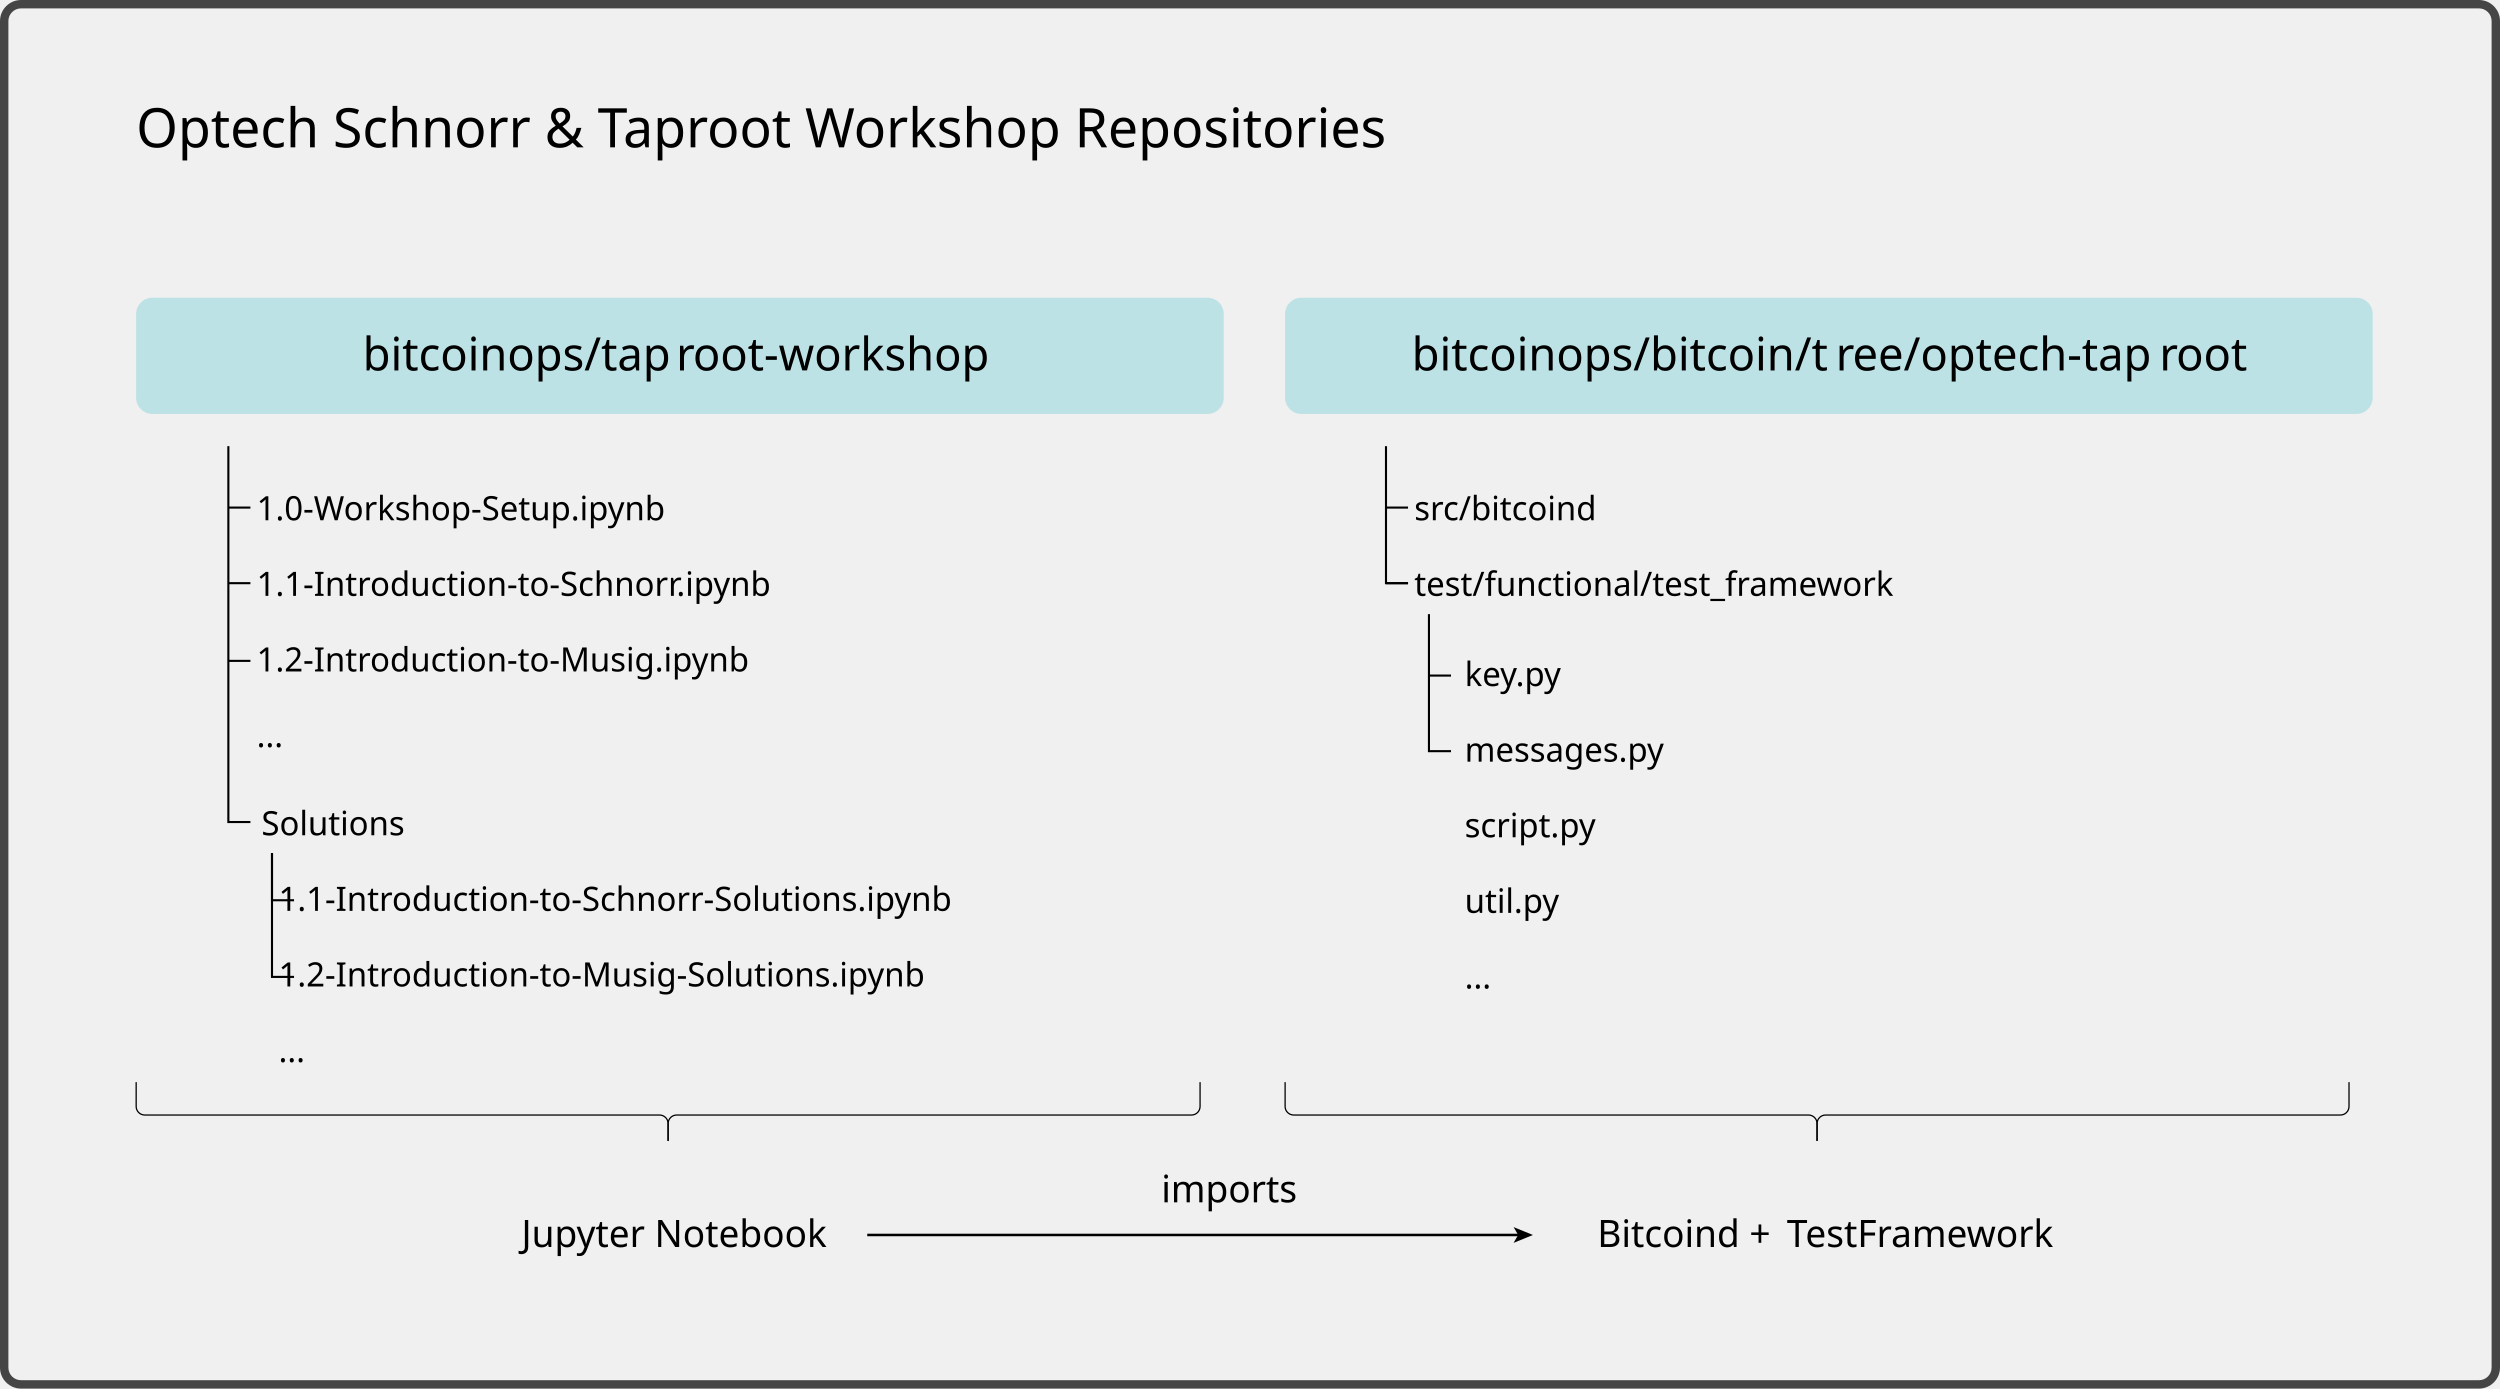
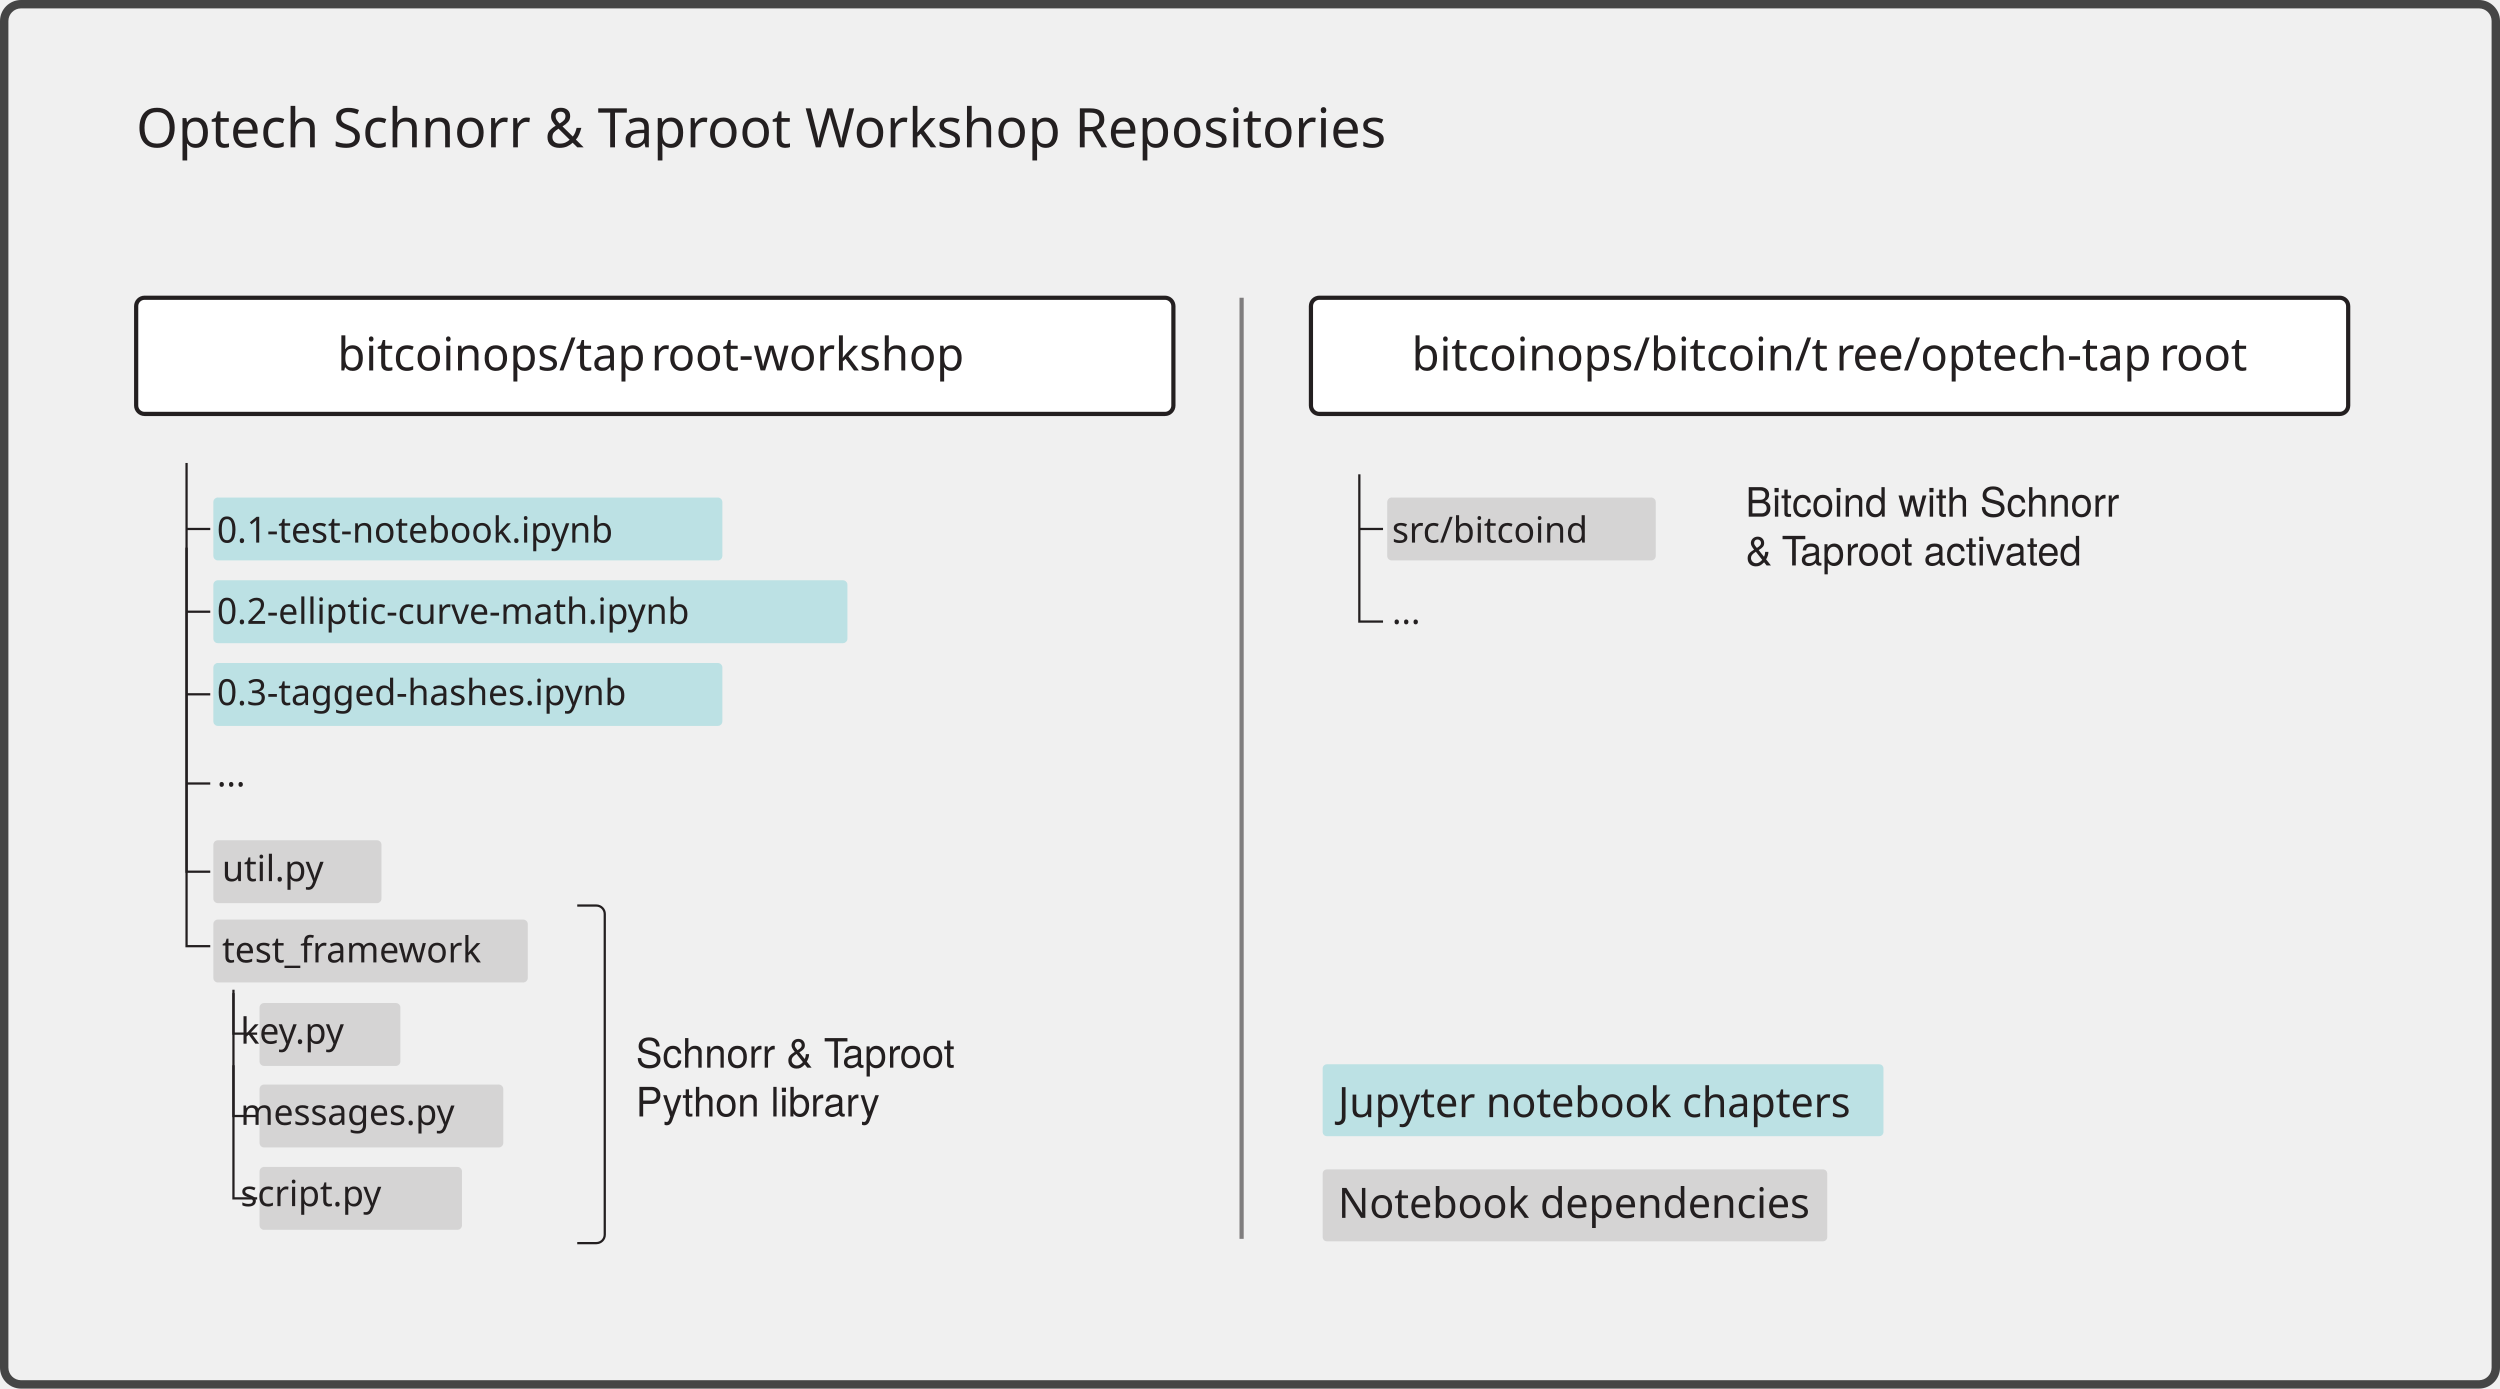
- <svg xmlns="http://www.w3.org/2000/svg" version="1.1" id="TapTree-2.1" x="0px" y="0px" width="595.28px" height="330.643px" viewBox="0 0 595.28 330.643" enable-background="new 0 0 595.28 330.643" xml:space="preserve">
+ <svg xmlns="http://www.w3.org/2000/svg" version="1.1" id="TapTree-2.1" x="0px" y="0px" width="595.279px" height="330.643px" viewBox="0 0 595.279 330.643" enable-background="new 0 0 595.279 330.643" xml:space="preserve">
  <g>
-     <path fill="#454545" d="M590.28,2c1.654,0,3,1.346,3,3v320.643c0,1.654-1.346,3-3,3H5c-1.654,0-3-1.346-3-3V5c0-1.654,1.346-3,3-3   H590.28 M590.28,0H5C2.25,0,0,2.25,0,5v320.643c0,2.75,2.25,5,5,5h585.28c2.75,0,5-2.25,5-5V5C595.28,2.25,593.03,0,590.28,0   L590.28,0z" />
+     <path fill="#454545" d="M590.28,2c1.654,0,3,1.346,3,3v320.643c0,1.654-1.346,3-3,3H5c-1.652,0-3-1.346-3-3V5c0-1.654,1.348-3,3-3   H590.28 M590.28,0H5C2.25,0,0,2.25,0,5v320.643c0,2.75,2.25,5,5,5h585.28c2.75,0,5-2.25,5-5V5C595.28,2.25,593.03,0,590.28,0   L590.28,0z" />
  </g>
  <g opacity="0.65">
-     <path fill="#A1DADE" d="M291.38,94.73c0,2.107-1.724,3.832-3.832,3.832H36.254c-2.107,0-3.832-1.724-3.832-3.832V74.728   c0-2.107,1.724-3.832,3.832-3.832h251.294c2.107,0,3.832,1.724,3.832,3.832V94.73z" />
-   </g>
-   <g opacity="0.65">
-     <path fill="#A1DADE" d="M564.958,94.73c0,2.107-1.725,3.832-3.832,3.832H309.831c-2.106,0-3.831-1.724-3.831-3.832V74.728   c0-2.107,1.725-3.832,3.831-3.832h251.295c2.107,0,3.832,1.724,3.832,3.832V94.73z" />
+     <path fill="#C6C5C5" d="M435.087,294.581c0,0.544-0.444,0.988-0.988,0.988H315.932c-0.544,0-0.988-0.444-0.988-0.988v-15.139   c0-0.544,0.444-0.988,0.988-0.988h118.166c0.544,0,0.988,0.444,0.988,0.988V294.581z" />
  </g>
  <g>
-     <rect x="27.901" y="80.356" fill="none" width="267.999" height="17.206" />
-     <text transform="matrix(0.9799 0 0 1 86.3638 88.2104)">
-       <tspan x="0" y="0" font-family="'HelveticaNeue-Bold'" font-size="11">bitcoinops/tap</tspan>
-       <tspan x="76.163" y="0" font-family="'HelveticaNeue-Bold'" font-size="11">r</tspan>
-       <tspan x="80.244" y="0" font-family="'HelveticaNeue-Bold'" font-size="11">oot-workshop</tspan>
+     <path fill="#FFFFFF" d="M279.4,96.562c0,1.1-0.9,2-2,2H34.422c-1.1,0-2-0.9-2-2V72.896c0-1.1,0.9-2,2-2H277.4c1.1,0,2,0.9,2,2   V96.562z" />
+     <path fill="none" stroke="#231F20" stroke-miterlimit="10" d="M279.4,96.562c0,1.1-0.9,2-2,2H34.422c-1.1,0-2-0.9-2-2V72.896   c0-1.1,0.9-2,2-2H277.4c1.1,0,2,0.9,2,2V96.562z" />
+   </g>
+   <g>
+     <path fill="#FFFFFF" d="M559.129,96.562c0,1.1-0.9,2-2,2H314.15c-1.1,0-2-0.9-2-2V72.896c0-1.1,0.9-2,2-2h242.979c1.1,0,2,0.9,2,2   V96.562z" />
+     <path fill="none" stroke="#231F20" stroke-miterlimit="10" d="M559.129,96.562c0,1.1-0.9,2-2,2H314.15c-1.1,0-2-0.9-2-2V72.896   c0-1.1,0.9-2,2-2h242.979c1.1,0,2,0.9,2,2V96.562z" />
+   </g>
+   <g>
+     <rect x="21.901" y="80.357" fill="none" width="267.999" height="17.206" />
+     <text transform="matrix(0.9799 0 0 1 80.3635 88.2107)">
+       <tspan x="0" y="0" fill="#231F20" font-family="'HelveticaNeue-Bold'" font-size="11">bitcoinops/tap</tspan>
+       <tspan x="76.163" y="0" fill="#231F20" font-family="'HelveticaNeue-Bold'" font-size="11">r</tspan>
+       <tspan x="80.244" y="0" fill="#231F20" font-family="'HelveticaNeue-Bold'" font-size="11">oot-workshop</tspan>
    </text>
  </g>
  <g>
-     <rect x="27.901" y="290.5" fill="none" width="267.999" height="17.206" />
-     <text transform="matrix(0.9799 0 0 1 124.1689 296.9258)" font-family="'HelveticaNeue-Bold'" font-size="9">Jupyter Notebook</text>
-   </g>
-   <g>
-     <rect x="157.38" y="279.856" fill="none" width="267.999" height="17.206" />
-     <text transform="matrix(0.9799 0 0 1 276.5205 286.2822)" font-family="'HelveticaNeue-Italic'" font-size="9">imports</text>
-   </g>
-   <g>
-     <rect x="301.479" y="290.5" fill="none" width="267.999" height="17.206" />
-     <text transform="matrix(0.9799 0 0 1 380.3438 296.9258)">
-       <tspan x="0" y="0" font-family="'HelveticaNeue-Bold'" font-size="9">Bitcoind + </tspan>
-       <tspan x="46.051" y="0" font-family="'HelveticaNeue-Bold'" font-size="9">T</tspan>
-       <tspan x="50.551" y="0" font-family="'HelveticaNeue-Bold'" font-size="9">estFramework</tspan>
+     <rect x="301.64" y="80.357" fill="none" width="267.998" height="17.206" />
+     <text transform="matrix(0.9799 0 0 1 336.1472 88.2107)">
+       <tspan x="0" y="0" fill="#231F20" font-family="'HelveticaNeue-Bold'" font-size="11">bitcoinops/bitcoin/t</tspan>
+       <tspan x="103.035" y="0" fill="#231F20" font-family="'HelveticaNeue-Bold'" font-size="11">r</tspan>
+       <tspan x="107.116" y="0" fill="#231F20" font-family="'HelveticaNeue-Bold'" font-size="11">ee/optech-tap</tspan>
+       <tspan x="181.67" y="0" fill="#231F20" font-family="'HelveticaNeue-Bold'" font-size="11">r</tspan>
+       <tspan x="185.752" y="0" fill="#231F20" font-family="'HelveticaNeue-Bold'" font-size="11">oot</tspan>
    </text>
  </g>
  <g>
-     <rect x="61.109" y="117.881" fill="none" width="231.224" height="86.41" />
-     <text transform="matrix(0.9799 0 0 1 61.1094 123.8809)">
-       <tspan x="0" y="0" font-family="'RobotoMono-Regular'" font-size="8">1.0-Workshop-Setup.ipynb</tspan>
-       <tspan x="0" y="18" font-family="'RobotoMono-Regular'" font-size="8">1.1-Introduction-to-Schnorr.ipynb</tspan>
-       <tspan x="0" y="36" font-family="'RobotoMono-Regular'" font-size="8">1.2-Introduction-to-Musig.ipynb</tspan>
-       <tspan x="0" y="54" font-family="'RobotoMono-Regular'" font-size="8">...</tspan>
+     <rect x="32.422" y="25.334" fill="none" width="416.578" height="25.333" />
+     <text transform="matrix(0.9799 0 0 1 32.4221 35.0837)" fill="#231F20" font-family="'RobotoMono-Bold'" font-size="13">Optech Schnorr &amp; Taproot Workshop Repositories</text>
+   </g>
+   <g opacity="0.65">
+     <path fill="#A0D9DD" d="M172,132.366c0,0.593-0.485,1.079-1.079,1.079H51.881c-0.593,0-1.079-0.485-1.079-1.079v-12.823   c0-0.593,0.485-1.079,1.079-1.079h119.041c0.593,0,1.079,0.485,1.079,1.079V132.366z" />
+   </g>
+   <g opacity="0.65">
+     <path fill="#A0D9DD" d="M201.78,152.068c0,0.593-0.485,1.079-1.079,1.079H51.881c-0.593,0-1.079-0.485-1.079-1.079v-12.823   c0-0.593,0.485-1.079,1.079-1.079h148.821c0.593,0,1.079,0.485,1.079,1.079V152.068z" />
+   </g>
+   <g opacity="0.65">
+     <path fill="#A0D9DD" d="M172,171.769c0,0.594-0.485,1.079-1.079,1.079H51.881c-0.593,0-1.079-0.485-1.079-1.079v-12.823   c0-0.593,0.485-1.079,1.079-1.079h119.041c0.593,0,1.079,0.485,1.079,1.079V171.769z" />
+   </g>
+   <g opacity="0.65">
+     <path fill="#C6C5C5" d="M90.834,213.974c0,0.593-0.485,1.078-1.079,1.078H51.881c-0.593,0-1.079-0.485-1.079-1.078V201.15   c0-0.593,0.485-1.078,1.079-1.078h37.875c0.593,0,1.079,0.485,1.079,1.078V213.974z" />
+   </g>
+   <g opacity="0.65">
+     <path fill="#C6C5C5" d="M125.667,232.86c0,0.593-0.485,1.079-1.079,1.079H51.881c-0.593,0-1.079-0.486-1.079-1.079v-12.823   c0-0.594,0.485-1.078,1.079-1.078h72.708c0.593,0,1.079,0.484,1.079,1.078V232.86z" />
+   </g>
+   <g opacity="0.65">
+     <path fill="#C6C5C5" d="M394.25,132.366c0,0.593-0.485,1.079-1.079,1.079h-61.775c-0.594,0-1.079-0.485-1.079-1.079v-12.823   c0-0.593,0.485-1.079,1.079-1.079h61.775c0.594,0,1.079,0.485,1.079,1.079V132.366z" />
+   </g>
+   <g opacity="0.65">
+     <path fill="#C6C5C5" d="M95.334,252.733c0,0.593-0.485,1.079-1.079,1.079H62.881c-0.593,0-1.079-0.486-1.079-1.079v-12.823   c0-0.594,0.485-1.078,1.079-1.078h31.375c0.593,0,1.079,0.484,1.079,1.078V252.733z" />
+   </g>
+   <g opacity="0.65">
+     <path fill="#C6C5C5" d="M119.834,272.145c0,0.593-0.485,1.079-1.079,1.079H62.881c-0.593,0-1.079-0.486-1.079-1.079v-12.823   c0-0.594,0.485-1.078,1.079-1.078h55.875c0.593,0,1.079,0.484,1.079,1.078V272.145z" />
+   </g>
+   <g opacity="0.65">
+     <path fill="#C6C5C5" d="M110.001,291.759c0,0.594-0.485,1.078-1.079,1.078H62.881c-0.593,0-1.079-0.484-1.079-1.078v-12.823   c0-0.593,0.485-1.079,1.079-1.079h46.042c0.593,0,1.079,0.486,1.079,1.079V291.759z" />
+   </g>
+   <g>
+     <rect x="415.643" y="116.126" fill="none" width="201.517" height="47.662" />
+     <text transform="matrix(0.9799 0 0 1 415.6433 123.0315)">
+       <tspan x="0" y="0" fill="#231F20" font-family="'HelveticaNeue'" font-size="9.673">Bitcoind with Schnorr </tspan>
+       <tspan x="0" y="11.607" fill="#231F20" font-family="'HelveticaNeue'" font-size="9.673">&amp; </tspan>
+       <tspan x="8.783" y="11.607" fill="#231F20" font-family="'HelveticaNeue'" font-size="9.673" letter-spacing="-1.021">T</tspan>
+       <tspan x="13.262" y="11.607" fill="#231F20" font-family="'HelveticaNeue'" font-size="9.673">ap</tspan>
+       <tspan x="24.191" y="11.607" fill="#231F20" font-family="'HelveticaNeue'" font-size="9.673">r</tspan>
+       <tspan x="27.238" y="11.607" fill="#231F20" font-family="'HelveticaNeue'" font-size="9.673">oot activated</tspan>
    </text>
  </g>
  <g>
-     <rect x="62.25" y="192.887" fill="none" width="231.224" height="67.613" />
-     <text transform="matrix(0.9799 0 0 1 62.25 198.8872)">
-       <tspan x="0" y="0" font-family="'RobotoMono-Bold'" font-size="8">Solutions</tspan>
-       <tspan x="0" y="18" font-family="'RobotoMono-Regular'" font-size="8">  1.1-Introduction-to-Schnorr-Solutions.ipynb</tspan>
-       <tspan x="0" y="36" font-family="'RobotoMono-Regular'" font-size="8">  1.2-Introduction-to-Musig-Solutions.ipynb</tspan>
-       <tspan x="0" y="54" font-family="'RobotoMono-Regular'" font-size="8">  ...</tspan>
+     <rect x="151.401" y="247.322" fill="none" width="100.758" height="47.662" />
+     <text transform="matrix(0.9799 0 0 1 151.4006 254.2278)">
+       <tspan x="0" y="0" fill="#231F20" font-family="'HelveticaNeue'" font-size="9.673">Schnorr &amp; </tspan>
+       <tspan x="45.683" y="0" fill="#231F20" font-family="'HelveticaNeue'" font-size="9.673" letter-spacing="-1.021">T</tspan>
+       <tspan x="50.162" y="0" fill="#231F20" font-family="'HelveticaNeue'" font-size="9.673">ap</tspan>
+       <tspan x="61.091" y="0" fill="#231F20" font-family="'HelveticaNeue'" font-size="9.673">r</tspan>
+       <tspan x="64.138" y="0" fill="#231F20" font-family="'HelveticaNeue'" font-size="9.673">oot</tspan>
+       <tspan x="0" y="11.607" fill="#231F20" font-family="'HelveticaNeue'" font-size="9.673">Python library</tspan>
+     </text>
+   </g>
+   <g opacity="0.65">
+     <path fill="#A0D9DD" d="M448.473,269.549c0,0.544-0.444,0.988-0.988,0.988H315.932c-0.544,0-0.988-0.444-0.988-0.988v-15.14   c0-0.544,0.444-0.988,0.988-0.988h131.553c0.544,0,0.988,0.444,0.988,0.988V269.549z" />
+   </g>
+   <g>
+     <rect x="318.612" y="258.855" fill="none" width="134.055" height="47.582" />
+     <text transform="matrix(0.9799 0 0 1 318.6121 265.9944)">
+       <tspan x="0" y="0" fill="#231F20" font-family="'HelveticaNeue-Bold'" font-size="10">Jupyter notebook chapters</tspan>
+       <tspan x="0" y="24" fill="#231F20" font-family="'HelveticaNeue-Bold'" font-size="10">Notebook dependencies</tspan>
    </text>
  </g>
  <g>
-     <rect x="301.641" y="80.356" fill="none" width="267.998" height="17.206" />
-     <text transform="matrix(0.9799 0 0 1 336.1465 88.2104)">
-       <tspan x="0" y="0" font-family="'HelveticaNeue-Bold'" font-size="11">bitcoinops/bitcoin/t</tspan>
-       <tspan x="103.036" y="0" font-family="'HelveticaNeue-Bold'" font-size="11">r</tspan>
-       <tspan x="107.117" y="0" font-family="'HelveticaNeue-Bold'" font-size="11">ee/optech-tap</tspan>
-       <tspan x="181.671" y="0" font-family="'HelveticaNeue-Bold'" font-size="11">r</tspan>
-       <tspan x="185.753" y="0" font-family="'HelveticaNeue-Bold'" font-size="11">oot</tspan>
-     </text>
-   </g>
-   <polyline fill="none" stroke="#000000" stroke-width="0.5" stroke-miterlimit="10" points="54.375,106.236 54.375,156.736   54.375,195.736 59.625,195.736 " />
-   <polyline fill="none" stroke="#000000" stroke-width="0.5" stroke-miterlimit="10" points="64.766,203.111 64.766,209.06   64.766,232.611 70.016,232.611 " />
-   <polyline fill="none" stroke="#000000" stroke-width="0.5" stroke-miterlimit="10" points="64.766,203.111 64.766,205.38   64.766,214.361 70.016,214.361 " />
-   <line fill="none" stroke="#000000" stroke-width="0.5" stroke-miterlimit="10" x1="54.375" y1="157.361" x2="59.625" y2="157.361" />
-   <line fill="none" stroke="#000000" stroke-width="0.5" stroke-miterlimit="10" x1="54.375" y1="138.861" x2="59.625" y2="138.861" />
-   <line fill="none" stroke="#000000" stroke-width="0.5" stroke-miterlimit="10" x1="54.375" y1="120.861" x2="59.625" y2="120.861" />
-   <g>
-     <rect x="336.755" y="117.881" fill="none" width="231.225" height="54.453" />
-     <text transform="matrix(0.9799 0 0 1 336.7549 123.8809)">
-       <tspan x="0" y="0" font-family="'RobotoMono-Regular'" font-size="8">src/bitcoind</tspan>
-       <tspan x="0" y="18" font-family="'RobotoMono-Regular'" font-size="8">test/functional/test_framework</tspan>
+     <rect x="51.659" y="122.751" fill="none" width="171.575" height="92.87" />
+     <text transform="matrix(0.9799 0 0 1 51.6589 129.2)">
+       <tspan x="0" y="0" fill="#231F20" font-family="'RobotoMono-Bold'" font-size="8.598">0.1-test-notebook.ipynb</tspan>
+       <tspan x="0" y="19.345" fill="#231F20" font-family="'RobotoMono-Bold'" font-size="8.598">0.2-elliptic-curve-math.ipynb</tspan>
+       <tspan x="0" y="38.691" fill="#231F20" font-family="'RobotoMono-Bold'" font-size="8.598">0.3-tagged-hashes.ipynb</tspan>
+       <tspan x="0" y="58.037" fill="#231F20" font-family="'RobotoMono-Bold'" font-size="8.598">...</tspan>
    </text>
  </g>
  <g>
-     <rect x="348.755" y="157.361" fill="none" width="231.225" height="82.484" />
-     <text transform="matrix(0.9799 0 0 1 348.7549 163.3613)">
-       <tspan x="0" y="0" font-family="'RobotoMono-Regular'" font-size="8">key.py</tspan>
-       <tspan x="0" y="18" font-family="'RobotoMono-Regular'" font-size="8">messages.py</tspan>
-       <tspan x="0" y="36" font-family="'RobotoMono-Regular'" font-size="8">script.py</tspan>
-       <tspan x="0" y="54" font-family="'RobotoMono-Regular'" font-size="8">util.py</tspan>
-       <tspan x="0" y="72" font-family="'RobotoMono-Regular'" font-size="8">...</tspan>
+     <rect x="52.885" y="203.365" fill="none" width="116.449" height="97.925" />
+     <text transform="matrix(0.9799 0 0 1 52.8845 209.8137)">
+       <tspan x="0" y="0" fill="#231F20" font-family="'RobotoMono-Bold'" font-size="8.598">util.py</tspan>
+       <tspan x="0" y="19.345" fill="#231F20" font-family="'RobotoMono-Bold'" font-size="8.598">test_framework</tspan>
+       <tspan x="0" y="38.69" fill="#231F20" font-family="'RobotoMono-Regular'" font-size="8.598">  key.py</tspan>
+       <tspan x="0" y="58.036" fill="#231F20" font-family="'RobotoMono-Regular'" font-size="8.598">  messages.py</tspan>
+       <tspan x="0" y="77.382" fill="#231F20" font-family="'RobotoMono-Regular'" font-size="8.598">  script.py</tspan>
    </text>
  </g>
-   <polyline fill="none" stroke="#000000" stroke-width="0.5" stroke-miterlimit="10" points="330.021,106.236 330.021,138.861   335.271,138.861 " />
-   <line fill="none" stroke="#000000" stroke-width="0.5" stroke-miterlimit="10" x1="330.021" y1="138.861" x2="335.271" y2="138.861" />
-   <line fill="none" stroke="#000000" stroke-width="0.5" stroke-miterlimit="10" x1="330.021" y1="120.861" x2="335.271" y2="120.861" />
-   <polyline fill="none" stroke="#000000" stroke-width="0.5" stroke-miterlimit="10" points="340.25,146.236 340.25,178.861   345.5,178.861 " />
-   <line fill="none" stroke="#000000" stroke-width="0.5" stroke-miterlimit="10" x1="340.25" y1="160.861" x2="345.5" y2="160.861" />
+   <polyline fill="none" stroke="#231F20" stroke-width="0.537" stroke-miterlimit="10" points="44.422,110.237 44.422,164.512   44.422,207.562 50.064,207.562 " />
+   <polyline fill="none" stroke="#231F20" stroke-width="0.537" stroke-miterlimit="10" points="44.422,130.403 44.422,184.679   44.422,225.295 50.064,225.295 " />
+   <polyline fill="none" stroke="#231F20" stroke-width="0.537" stroke-miterlimit="10" points="55.589,253.642 55.589,260.035   55.589,285.347 61.232,285.347 " />
+   <polyline fill="none" stroke="#231F20" stroke-width="0.537" stroke-miterlimit="10" points="55.589,235.667 55.589,256.08   55.589,265.734 61.232,265.734 " />
+   <polyline fill="none" stroke="#231F20" stroke-width="0.537" stroke-miterlimit="10" points="55.589,236.466 55.589,236.466   55.589,246.118 61.232,246.118 " />
+   <line fill="none" stroke="#231F20" stroke-width="0.537" stroke-miterlimit="10" x1="44.422" y1="165.322" x2="50.064" y2="165.322" />
+   <line fill="none" stroke="#231F20" stroke-width="0.537" stroke-miterlimit="10" x1="44.422" y1="186.559" x2="50.064" y2="186.559" />
+   <line fill="none" stroke="#231F20" stroke-width="0.537" stroke-miterlimit="10" x1="44.422" y1="145.656" x2="50.064" y2="145.656" />
+   <line fill="none" stroke="#231F20" stroke-width="0.537" stroke-miterlimit="10" x1="44.422" y1="125.955" x2="50.064" y2="125.955" />
  <g>
-     <g>
-       <path fill="none" stroke="#000000" stroke-width="0.305" stroke-miterlimit="10" d="M32.422,257.667v5.8    c0,1.118,0.915,2.033,2.033,2.033h122.597c1.118,0,2.033,0.915,2.033,2.033v4.134" />
-     </g>
-     <g>
-       <path fill="none" stroke="#000000" stroke-width="0.305" stroke-miterlimit="10" d="M285.75,257.667v5.8    c0,1.118-0.915,2.033-2.033,2.033H161.12c-1.118,0-2.033,0.915-2.033,2.033v4.134" />
-     </g>
+     <rect x="331.448" y="122.751" fill="none" width="248.511" height="58.523" />
+     <text transform="matrix(0.9799 0 0 1 331.449 129.2)">
+       <tspan x="0" y="0" fill="#231F20" font-family="'RobotoMono-Bold'" font-size="8.598">src/bitcoind</tspan>
+       <tspan x="0" y="19.345" fill="#231F20" font-family="'RobotoMono-Regular'" font-size="8.598">...</tspan>
+     </text>
  </g>
+   <polyline fill="none" stroke="#231F20" stroke-width="0.537" stroke-miterlimit="10" points="323.674,112.938 323.674,148.002   329.316,148.002 " />
+   <line fill="none" stroke="#231F20" stroke-width="0.537" stroke-miterlimit="10" x1="323.674" y1="125.955" x2="329.316" y2="125.955" />
  <g>
-     <g>
-       <path fill="none" stroke="#000000" stroke-width="0.305" stroke-miterlimit="10" d="M306,257.667v5.8    c0,1.118,0.916,2.033,2.033,2.033h122.598c1.118,0,2.033,0.915,2.033,2.033v4.134" />
-     </g>
-     <g>
-       <path fill="none" stroke="#000000" stroke-width="0.305" stroke-miterlimit="10" d="M559.328,257.667v5.8    c0,1.118-0.915,2.033-2.033,2.033H434.697c-1.117,0-2.033,0.915-2.033,2.033v4.134" />
-     </g>
+     <path fill="none" stroke="#231F20" stroke-width="0.537" stroke-miterlimit="10" d="M137.447,215.621H142c1.1,0,2,0.899,2,2V294   c0,1.101-0.9,2-2,2h-4.553" />
  </g>
-   <g>
-     <g>
-       <line fill="none" stroke="#000000" stroke-width="0.6" stroke-miterlimit="10" x1="361.737" y1="294.063" x2="206.499" y2="294.063" />
-       <g>
-         <polygon points="364.999,294.063 360.402,292.185 361.493,294.063 360.402,295.941    " />
-       </g>
-     </g>
-   </g>
-   <g>
-     <rect x="32.422" y="25.333" fill="none" width="416.578" height="25.333" />
-     <text transform="matrix(0.9799 0 0 1 32.4224 35.0835)" font-family="'RobotoMono-Bold'" font-size="13">Optech Schnorr &amp; Taproot Workshop Repositories</text>
-   </g>
+   <line opacity="0.55" fill="none" stroke="#231F20" stroke-miterlimit="10" x1="295.64" y1="70.896" x2="295.64" y2="294.984" />
</svg>
